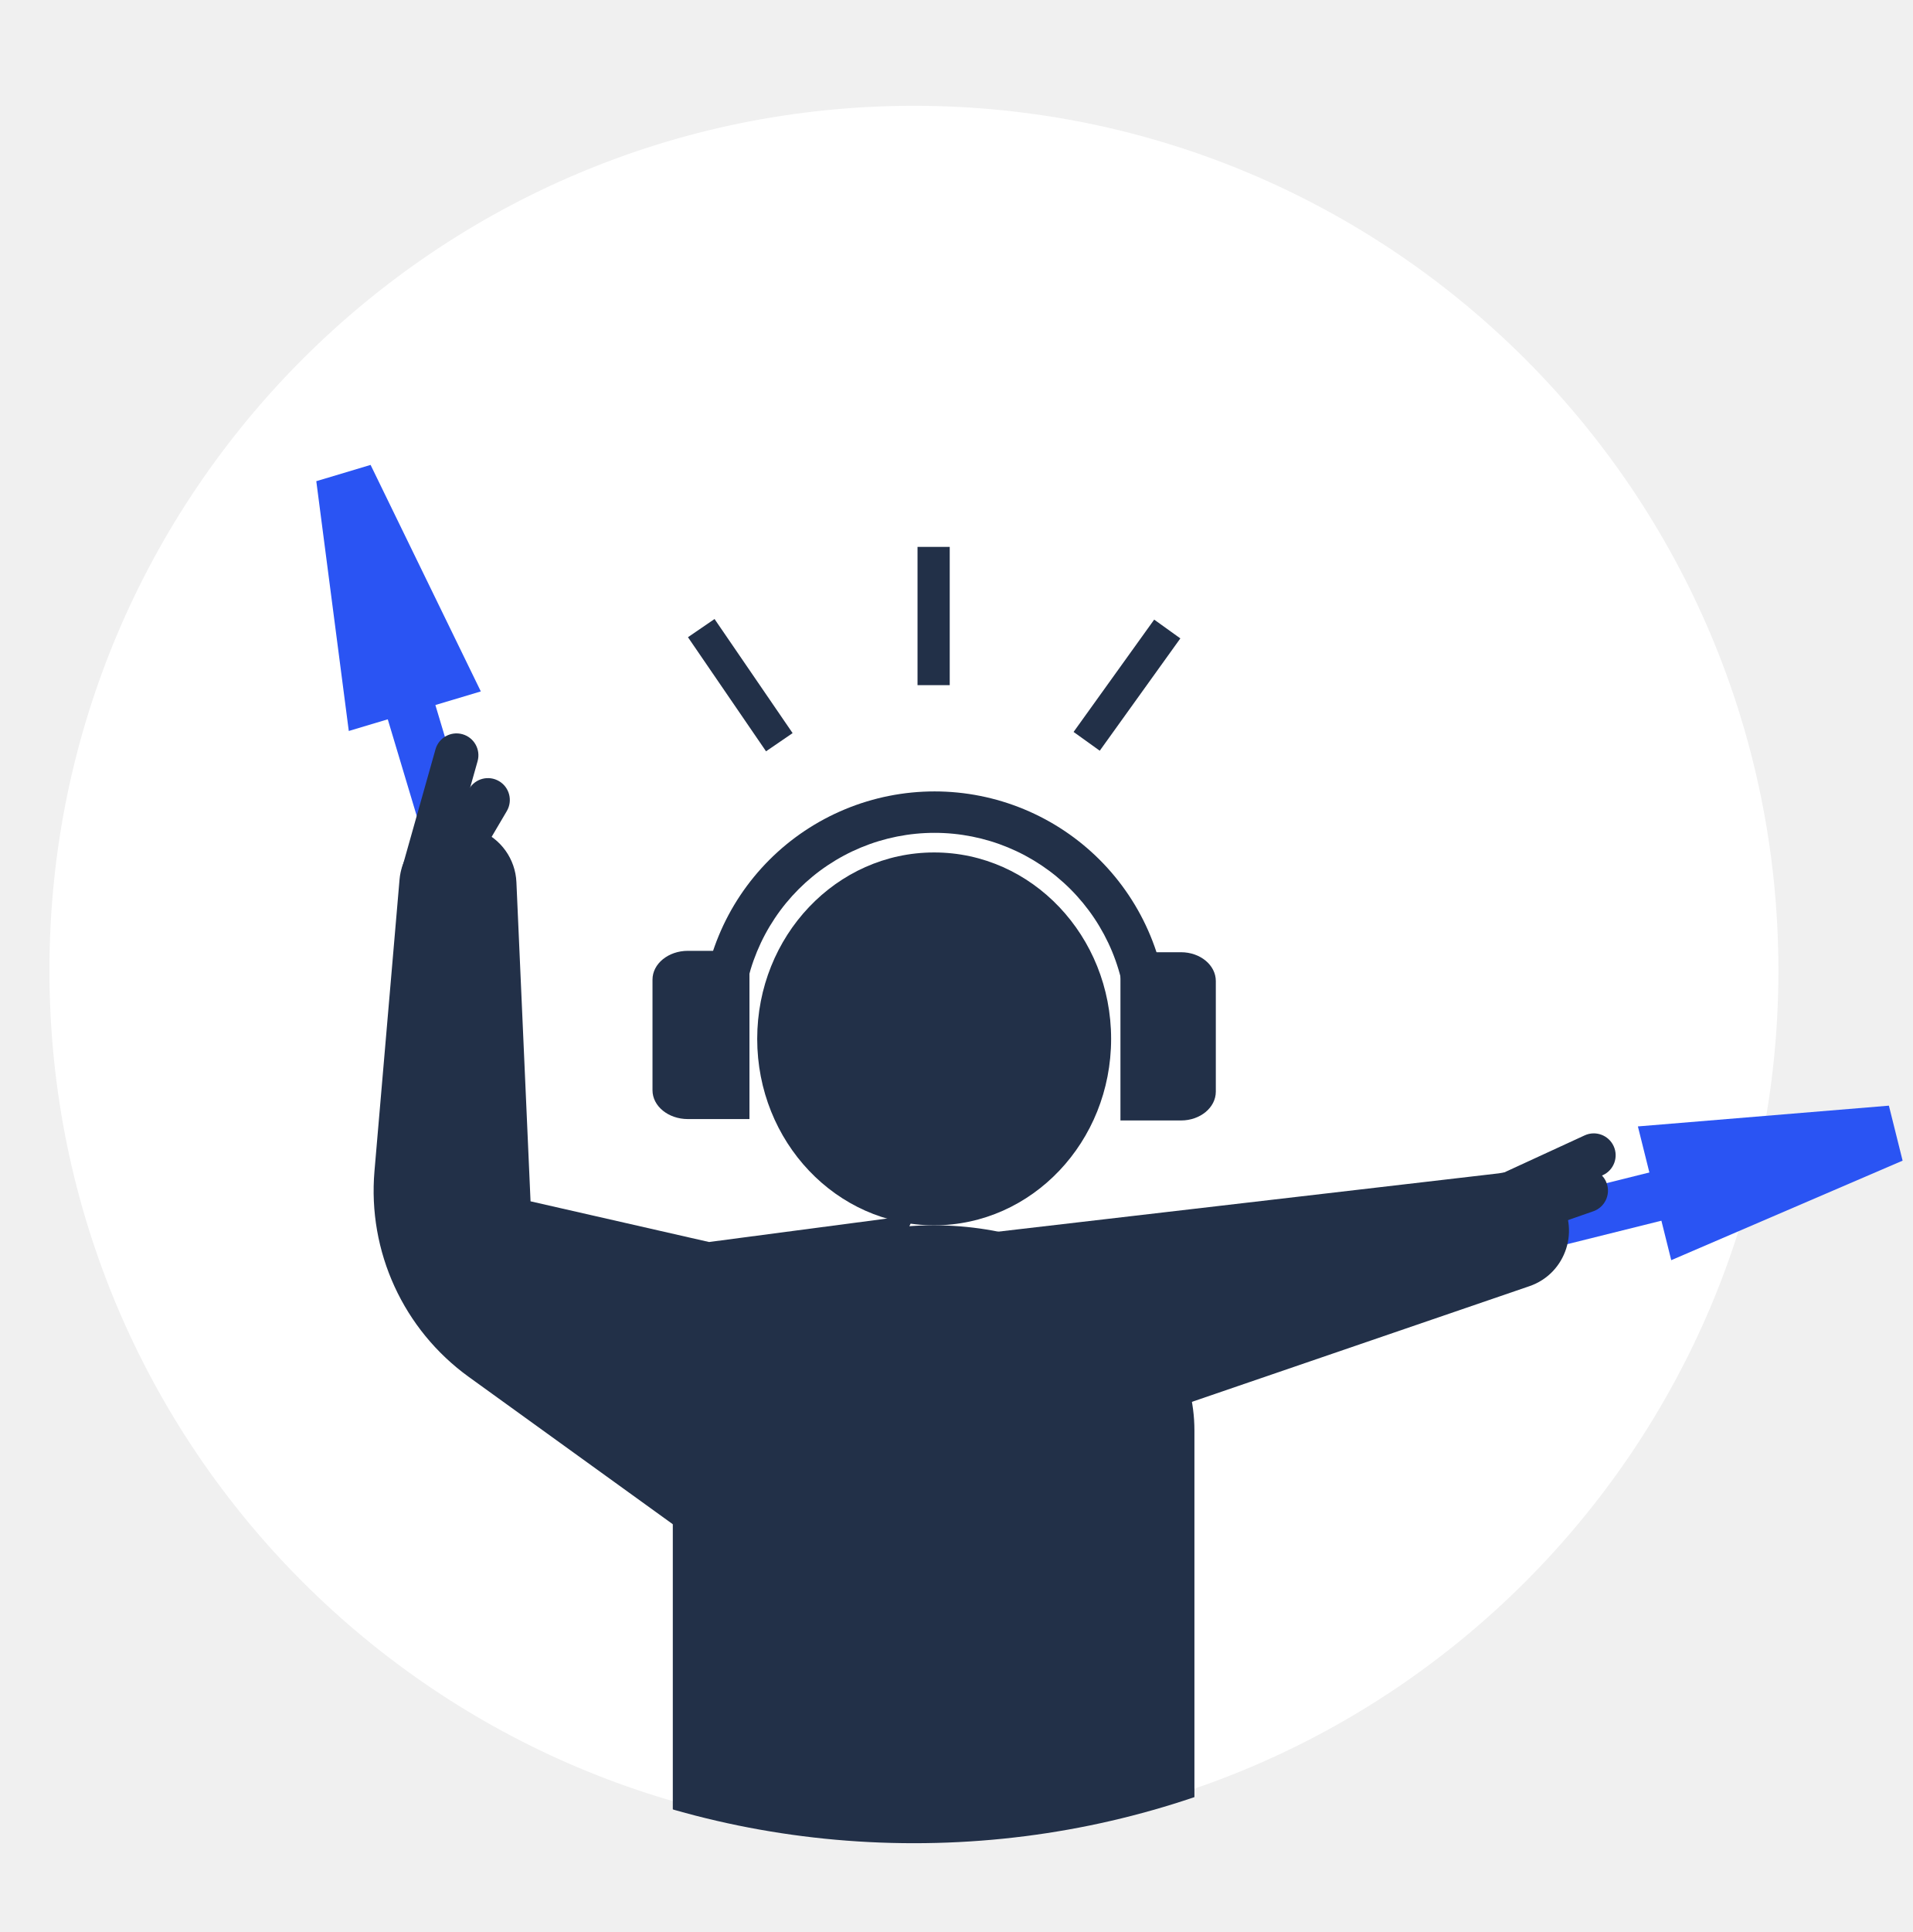
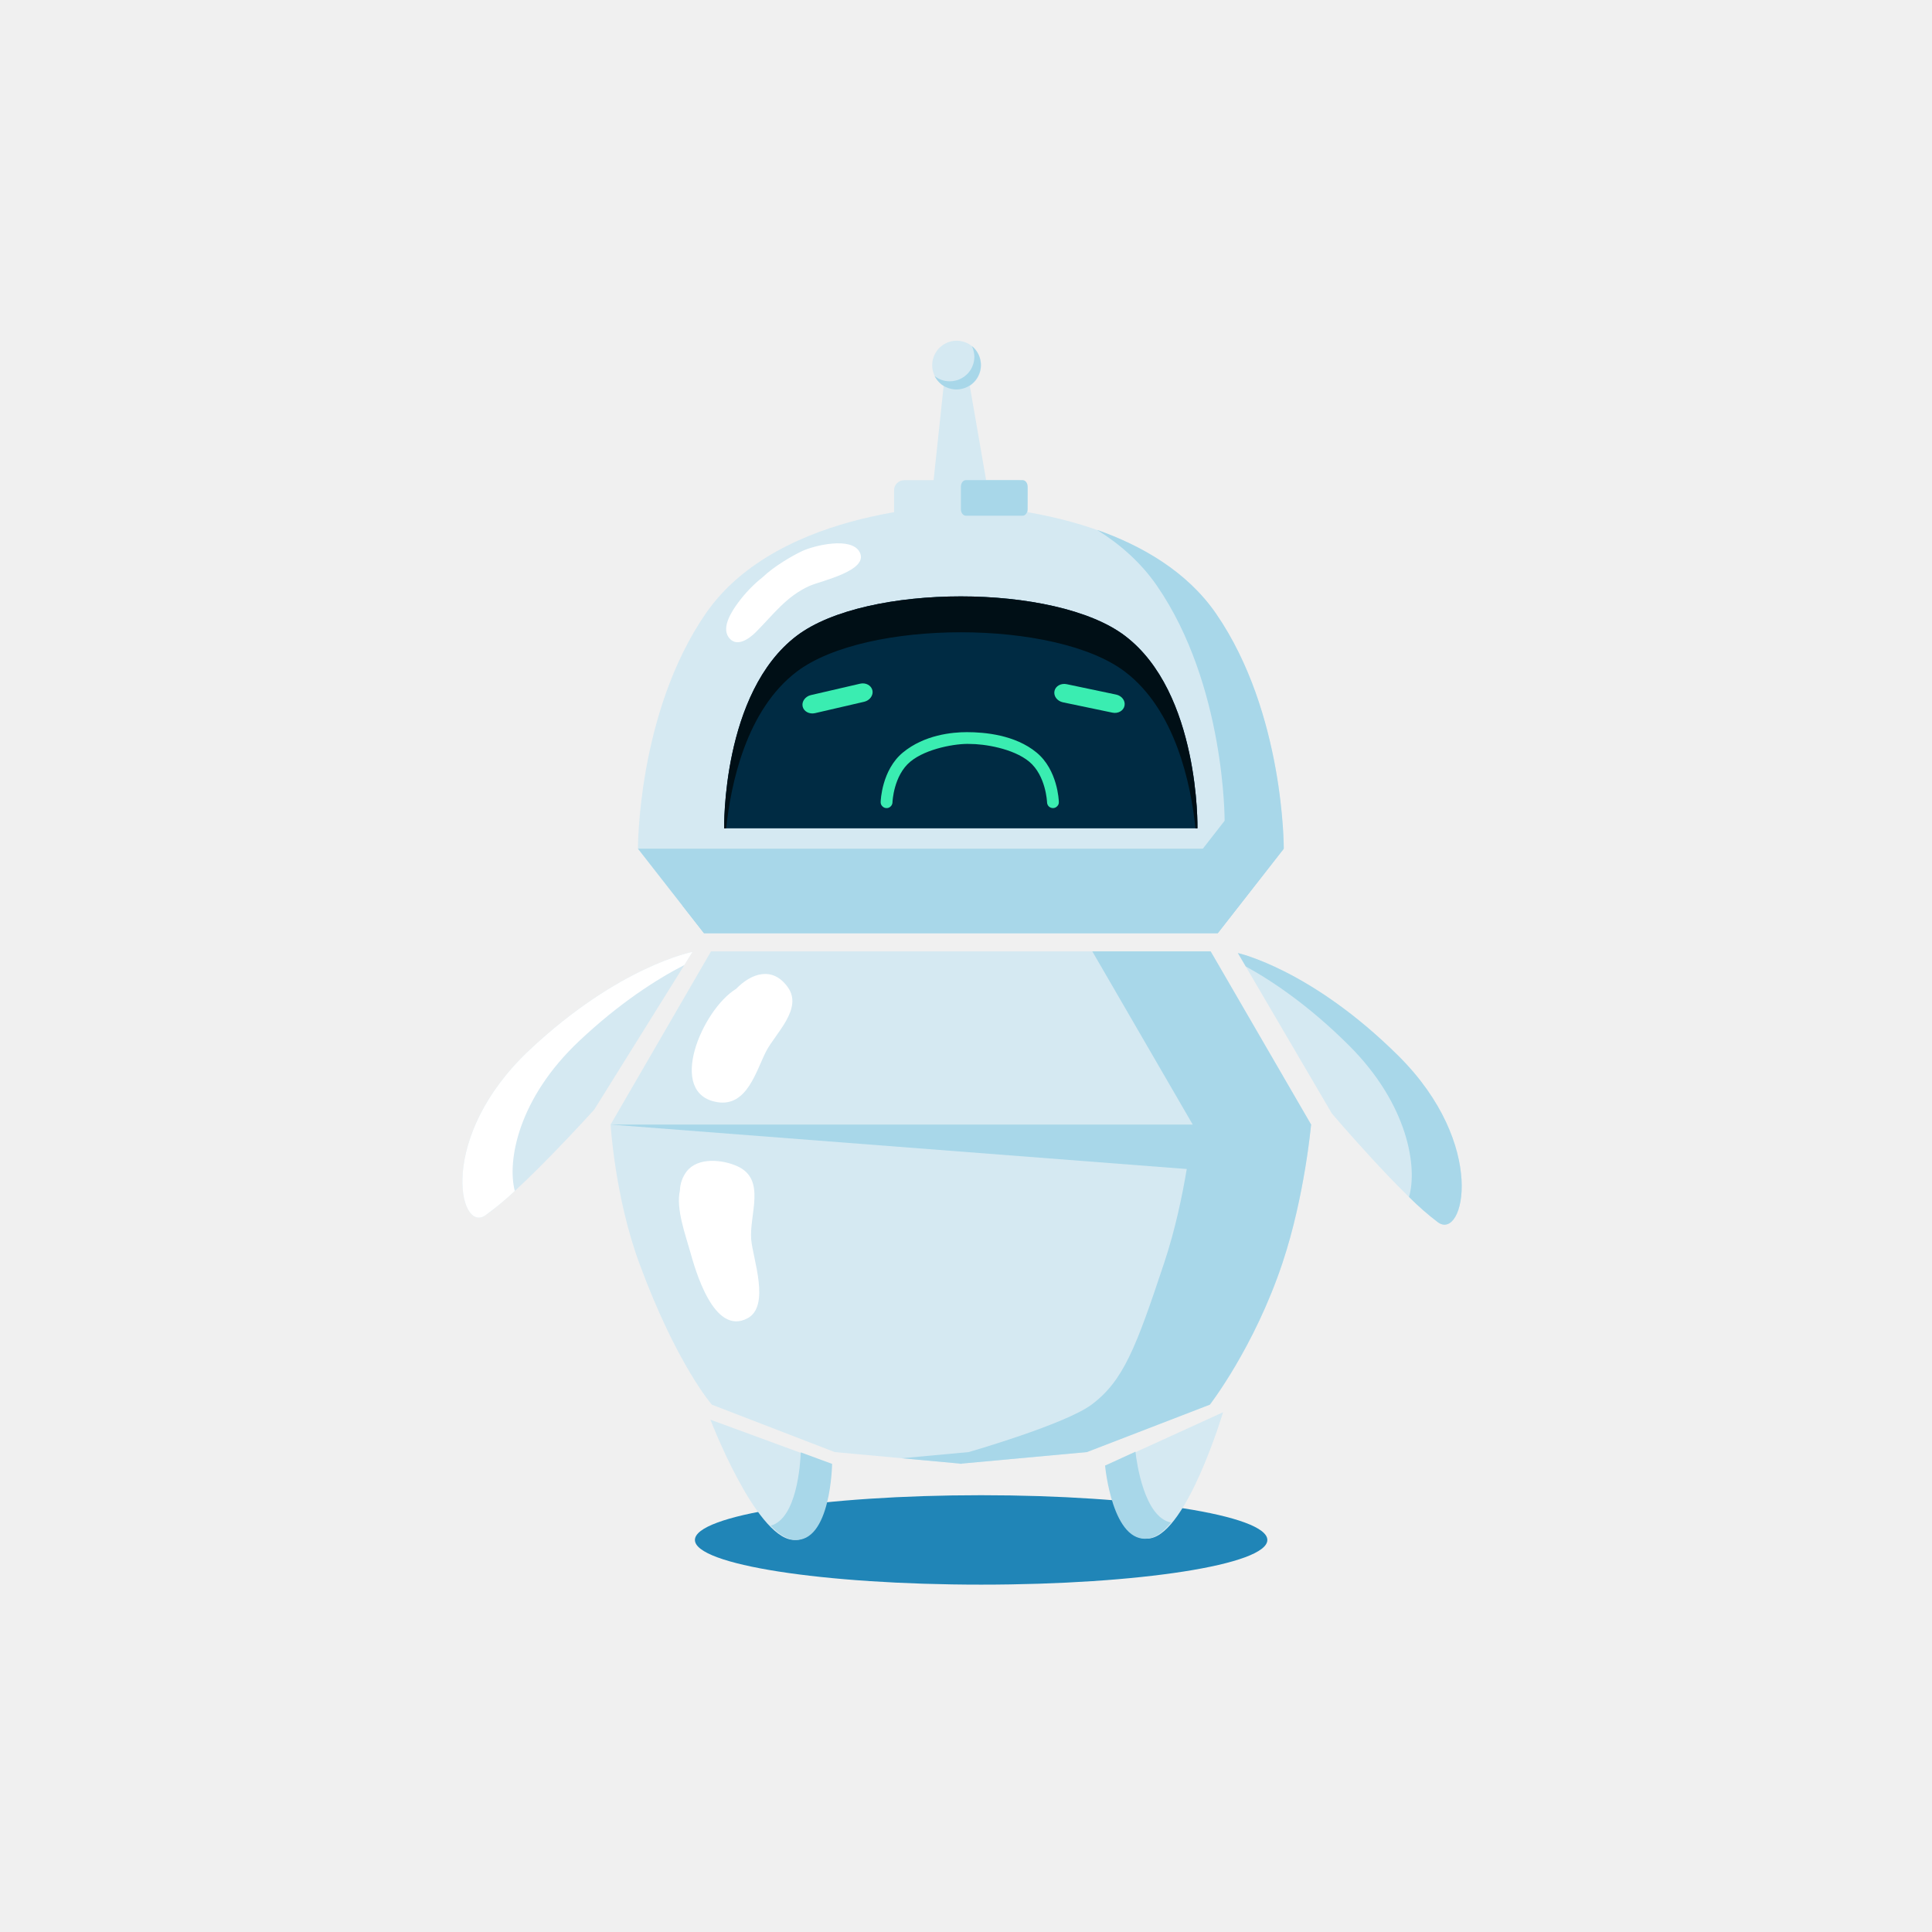
- <svg xmlns="http://www.w3.org/2000/svg" width="100" height="101" viewBox="0 0 100 101" fill="none">
-   <g clip-path="url(#clip0_835_756)">
-     <circle cx="47.789" cy="50.735" r="45.204" fill="white" />
-     <mask id="mask0_835_756" style="mask-type:alpha" maskUnits="userSpaceOnUse" x="2" y="5" width="92" height="92">
-       <circle cx="47.789" cy="50.735" r="45.623" fill="white" />
-     </mask>
-     <g mask="url(#mask0_835_756)">
-       <path d="M35.181 74.778C35.181 68.856 41.287 64.056 48.819 64.056C56.35 64.056 62.456 68.856 62.456 74.778V127.524H35.181V74.778Z" fill="#223048" />
-     </g>
-     <rect width="2.599" height="7.68" transform="matrix(-0.957893 0.287124 0.287124 0.957893 22.4265 35.7256)" fill="#2A54F3" />
-     <rect x="87.392" y="61.008" width="2.599" height="7.68" transform="rotate(76.0027 87.3923 61.0076)" fill="#2A54F3" />
-     <ellipse cx="48.847" cy="54.31" rx="9.253" ry="9.746" fill="#223048" />
-     <path d="M61.082 53.587C61.082 51.983 60.766 50.395 60.152 48.913C59.538 47.431 58.638 46.085 57.504 44.95C56.37 43.816 55.024 42.917 53.542 42.303C52.06 41.689 50.472 41.373 48.868 41.373C47.264 41.373 45.675 41.689 44.194 42.303C42.712 42.917 41.365 43.816 40.231 44.95C39.097 46.085 38.197 47.431 37.584 48.913C36.97 50.395 36.654 51.983 36.654 53.587H38.82C38.82 52.267 39.08 50.961 39.585 49.742C40.09 48.523 40.83 47.415 41.763 46.482C42.696 45.549 43.804 44.809 45.023 44.304C46.242 43.799 47.548 43.539 48.868 43.539C50.187 43.539 51.494 43.799 52.713 44.304C53.932 44.809 55.039 45.549 55.972 46.482C56.905 47.415 57.645 48.523 58.151 49.742C58.655 50.961 58.915 52.267 58.915 53.587H61.082Z" fill="#223048" />
-     <path d="M34.119 51.213C34.119 50.381 34.947 49.707 35.968 49.707H39.189V58.502H35.968C34.947 58.502 34.119 57.828 34.119 56.996V51.213Z" fill="#223048" />
-     <path d="M63.575 57.068C63.575 57.9 62.761 58.575 61.756 58.575L58.588 58.575L58.588 49.78L61.756 49.78C62.761 49.78 63.575 50.454 63.575 51.286L63.575 57.068Z" fill="#223048" />
-     <path d="M59.07 74.4L79.971 67.239C81.911 66.575 82.662 64.227 81.469 62.559C80.766 61.577 79.552 61.1 78.369 61.34L50.04 64.638L59.07 74.4Z" fill="#223048" />
-     <rect x="83.64" y="60.786" width="2.287" height="7.416" rx="1.143" transform="rotate(70.7737 83.6399 60.7864)" fill="#223048" />
-     <rect x="83.899" y="58.877" width="2.287" height="7.416" rx="1.143" transform="rotate(65.2692 83.8989 58.8765)" fill="#223048" />
-     <path d="M37.076 64.929L47.829 63.511L38.967 82.416L24.513 71.982C21.092 69.512 19.22 65.428 19.581 61.224L20.891 45.989C21.067 43.945 23.163 42.648 25.07 43.403C26.193 43.847 26.949 44.909 27.003 46.115L27.742 62.802L37.076 64.929Z" fill="#223048" />
-     <path d="M98.77 57.801L99.487 60.676L87.389 65.879L85.645 58.886L98.77 57.801Z" fill="#2A54F3" />
-     <path d="M19.378 24.304L16.539 25.155L18.238 38.214L25.142 36.145L19.378 24.304Z" fill="#2A54F3" />
-     <rect x="47.977" y="28.59" width="1.684" height="7.228" fill="#223048" />
-     <rect x="60.352" y="32.392" width="1.684" height="7.228" transform="rotate(35.6681 60.3521 32.3921)" fill="#223048" />
-     <rect width="1.684" height="7.228" transform="matrix(-0.825214 0.56482 0.56482 0.825214 37.363 32.3606)" fill="#223048" />
-     <rect x="23.082" y="38.073" width="2.287" height="8.649" rx="1.143" transform="rotate(15.7471 23.0818 38.073)" fill="#223048" />
-     <rect x="25.11" y="40.256" width="2.287" height="7.416" rx="1.143" transform="rotate(30.5042 25.1096 40.2563)" fill="#223048" />
-   </g>
+ <svg xmlns="http://www.w3.org/2000/svg" width="150" zoomAndPan="magnify" viewBox="0 0 112.5 112.5" height="150" preserveAspectRatio="xMidYMid meet" version="1.0">
  <defs>
-     <clipPath id="clip0_835_756">
-       <rect width="100" height="100" fill="white" transform="translate(0 0.306641)" />
+     <clipPath id="01cb940e60">
+       <path d="M 40 87 L 74 87 L 74 92.27 L 40 92.27 Z M 40 87 " clip-rule="nonzero" />
+     </clipPath>
+     <clipPath id="4969c68a06">
+       <path d="M 54 19.84 L 58 19.84 L 58 23 L 54 23 Z M 54 19.84 " clip-rule="nonzero" />
    </clipPath>
  </defs>
+   <g clip-path="url(#01cb940e60)">
+     <path fill="#2085b7" d="M 73.797 89.672 C 73.797 91.109 66.332 92.273 57.129 92.273 C 47.926 92.273 40.465 91.109 40.465 89.672 C 40.465 88.234 47.926 87.066 57.129 87.066 C 66.332 87.066 73.797 88.234 73.797 89.672 Z M 73.797 89.672 " fill-opacity="1" fill-rule="nonzero" />
+   </g>
+   <path fill="#d5e9f2" d="M 70.812 35.738 C 66.48 29.438 55.949 29.438 55.949 29.438 C 55.949 29.438 45.414 29.438 41.086 35.738 C 37.113 41.516 37.148 49.418 37.148 49.418 L 40.988 54.336 L 70.91 54.336 L 74.754 49.418 C 74.754 49.418 74.785 41.516 70.812 35.738 Z M 70.812 35.738 " fill-opacity="1" fill-rule="nonzero" />
+   <path fill="#a8d7e9" d="M 70.816 35.738 C 69.117 33.27 66.469 31.766 63.875 30.852 C 65.215 31.688 66.434 32.75 67.371 34.113 C 71.348 39.895 71.309 47.793 71.309 47.793 L 67.473 52.715 L 39.727 52.715 L 40.996 54.336 L 70.914 54.336 L 74.754 49.418 C 74.754 49.418 74.793 41.516 70.816 35.738 Z M 70.816 35.738 " fill-opacity="1" fill-rule="nonzero" />
+   <path fill="#002b43" d="M 65.496 37.016 C 61.461 33.965 50.438 33.965 46.402 37.016 C 42.02 40.328 42.168 48.234 42.168 48.234 L 69.727 48.234 C 69.727 48.234 69.879 40.328 65.496 37.016 Z M 65.496 37.016 " fill-opacity="1" fill-rule="nonzero" />
+   <path fill="#000f16" d="M 42.285 48.234 C 42.555 45.656 43.449 41.34 46.402 39.105 C 50.438 36.055 61.461 36.055 65.496 39.105 C 68.449 41.34 69.344 45.652 69.613 48.234 L 69.727 48.234 C 69.727 48.234 69.879 40.328 65.496 37.016 C 61.461 33.965 50.438 33.965 46.402 37.016 C 42.02 40.328 42.168 48.234 42.168 48.234 Z M 42.285 48.234 " fill-opacity="1" fill-rule="nonzero" />
+   <path fill="#d5e9f2" d="M 52.652 27.961 L 59.246 27.961 C 59.41 27.961 59.551 28.02 59.664 28.133 C 59.781 28.25 59.836 28.387 59.836 28.551 L 59.836 30.621 C 59.836 30.781 59.781 30.922 59.664 31.035 C 59.551 31.152 59.41 31.211 59.246 31.211 L 52.652 31.211 C 52.488 31.211 52.348 31.152 52.234 31.035 C 52.117 30.922 52.062 30.781 52.062 30.621 L 52.062 28.551 C 52.062 28.387 52.117 28.25 52.234 28.133 C 52.348 28.02 52.488 27.961 52.652 27.961 Z M 52.652 27.961 " fill-opacity="1" fill-rule="nonzero" />
+   <path fill="#d5e9f2" d="M 54.195 29.535 L 55.078 21.27 L 56.262 21.27 L 57.703 29.586 Z M 54.195 29.535 " fill-opacity="1" fill-rule="nonzero" />
+   <g clip-path="url(#4969c68a06)">
+     <path fill="#d5e9f2" d="M 57.129 21.266 C 57.129 21.453 57.094 21.637 57.02 21.809 C 56.949 21.984 56.848 22.137 56.711 22.273 C 56.578 22.406 56.426 22.508 56.25 22.582 C 56.078 22.652 55.895 22.688 55.707 22.688 C 55.516 22.688 55.336 22.652 55.16 22.582 C 54.988 22.508 54.832 22.406 54.699 22.273 C 54.566 22.137 54.465 21.984 54.391 21.809 C 54.32 21.637 54.281 21.453 54.281 21.266 C 54.281 21.078 54.32 20.895 54.391 20.719 C 54.465 20.547 54.566 20.391 54.699 20.258 C 54.832 20.125 54.988 20.023 55.16 19.949 C 55.336 19.879 55.516 19.84 55.707 19.84 C 55.895 19.84 56.078 19.879 56.25 19.949 C 56.426 20.023 56.578 20.125 56.711 20.258 C 56.848 20.391 56.949 20.547 57.02 20.719 C 57.094 20.895 57.129 21.078 57.129 21.266 Z M 57.129 21.266 " fill-opacity="1" fill-rule="nonzero" />
+   </g>
+   <path fill="#a8d7e9" d="M 56.594 20.152 C 56.645 20.262 56.684 20.375 56.707 20.496 C 56.73 20.613 56.742 20.734 56.734 20.855 C 56.727 20.973 56.707 21.094 56.668 21.207 C 56.633 21.324 56.582 21.43 56.52 21.535 C 56.453 21.637 56.379 21.73 56.289 21.812 C 56.203 21.895 56.105 21.965 56 22.023 C 55.895 22.082 55.781 22.129 55.664 22.156 C 55.547 22.188 55.43 22.203 55.309 22.203 C 54.977 22.203 54.68 22.102 54.418 21.891 C 54.516 22.082 54.648 22.246 54.816 22.379 C 54.984 22.512 55.176 22.598 55.387 22.645 C 55.594 22.691 55.805 22.691 56.016 22.641 C 56.223 22.594 56.414 22.5 56.582 22.367 C 56.75 22.234 56.879 22.07 56.973 21.875 C 57.066 21.684 57.113 21.48 57.117 21.266 C 57.117 21.051 57.07 20.844 56.98 20.648 C 56.891 20.457 56.762 20.289 56.594 20.152 Z M 56.594 20.152 " fill-opacity="1" fill-rule="nonzero" />
+   <path fill="#a8d7e9" d="M 40.988 54.336 L 70.91 54.336 L 74.75 49.418 L 37.148 49.418 Z M 40.988 54.336 " fill-opacity="1" fill-rule="nonzero" />
+   <path fill="#a8d7e9" d="M 59.836 29.652 C 59.836 29.859 59.703 30.031 59.543 30.031 L 56.246 30.031 C 56.082 30.031 55.953 29.863 55.953 29.652 L 55.953 28.336 C 55.953 28.129 56.082 27.957 56.246 27.957 L 59.543 27.957 C 59.707 27.957 59.84 28.125 59.84 28.336 Z M 59.836 29.652 " fill-opacity="1" fill-rule="nonzero" />
+   <path fill="#ffffff" d="M 50.059 32.152 C 49.586 31.234 47.41 31.758 46.699 32.094 C 46.121 32.367 45.074 32.973 44.406 33.613 C 43.867 34.039 43.398 34.531 42.988 35.082 C 42.648 35.543 42.004 36.488 42.418 37.094 C 42.875 37.758 43.645 37.18 44.023 36.797 C 45.02 35.801 45.781 34.73 47.129 34.121 C 47.789 33.824 50.625 33.234 50.059 32.152 Z M 50.059 32.152 " fill-opacity="1" fill-rule="nonzero" />
+   <path fill="#d5e9f2" d="M 76.344 65.484 L 70.496 55.398 L 41.402 55.398 L 35.555 65.484 C 35.555 65.484 35.805 69.688 37.215 73.527 C 39.383 79.43 41.449 81.793 41.449 81.793 L 48.605 84.555 L 55.883 85.223 L 55.883 85.238 C 55.883 85.238 55.934 85.23 55.949 85.23 C 55.965 85.23 56.016 85.238 56.016 85.238 L 56.016 85.223 L 63.289 84.555 L 70.449 81.793 C 70.449 81.793 73.047 78.445 74.684 73.523 C 75.977 69.645 76.344 65.484 76.344 65.484 Z M 76.344 65.484 " fill-opacity="1" fill-rule="nonzero" />
+   <path fill="#a8d7e9" d="M 70.496 55.398 L 63.605 55.398 L 69.453 65.484 C 69.453 65.484 69.086 69.645 67.793 73.527 C 66.156 78.449 65.422 80.406 63.559 81.793 C 62.02 82.941 56.402 84.555 56.402 84.555 L 52.504 84.914 L 55.883 85.223 L 55.883 85.238 C 55.883 85.238 55.934 85.23 55.949 85.23 C 55.965 85.23 56.016 85.238 56.016 85.238 L 56.016 85.223 L 63.289 84.555 L 70.449 81.793 C 70.449 81.793 73.047 78.445 74.684 73.523 C 75.977 69.641 76.344 65.48 76.344 65.48 Z M 70.496 55.398 " fill-opacity="1" fill-rule="nonzero" />
+   <path fill="#a8d7e9" d="M 35.555 65.484 L 76.344 65.484 L 74.754 68.508 Z M 35.555 65.484 " fill-opacity="1" fill-rule="nonzero" />
+   <path fill="#ffffff" d="M 43.742 72.172 C 43.625 70.711 44.625 68.691 42.953 67.918 C 42.102 67.523 40.645 67.359 39.984 68.211 C 39.734 68.543 39.605 68.918 39.59 69.332 C 39.352 70.375 39.914 71.902 40.176 72.84 C 40.484 73.941 41.559 77.816 43.531 76.762 C 44.875 76.039 43.828 73.258 43.742 72.172 Z M 43.742 72.172 " fill-opacity="1" fill-rule="nonzero" />
+   <path fill="#ffffff" d="M 45.887 57.504 C 45 56.238 43.75 56.664 42.863 57.582 C 40.887 58.785 38.781 63.699 41.777 64.18 C 43.5 64.457 44.027 62.359 44.609 61.223 C 45.145 60.184 46.758 58.746 45.887 57.504 Z M 45.887 57.504 " fill-opacity="1" fill-rule="nonzero" />
+   <path fill="#d5e9f2" d="M 77.555 64.84 C 77.555 64.84 81.73 69.742 83.734 71.176 C 85.25 72.266 86.641 66.664 81.434 61.488 C 76.344 56.43 72.082 55.496 72.082 55.496 Z M 77.555 64.84 " fill-opacity="1" fill-rule="nonzero" />
+   <path fill="#a8d7e9" d="M 81.434 61.488 C 76.344 56.43 72.082 55.496 72.082 55.496 L 72.539 56.273 C 74.172 57.172 76.266 58.605 78.527 60.852 C 82.023 64.328 82.543 67.996 82.047 69.699 C 82.574 70.23 83.137 70.723 83.734 71.176 C 85.246 72.266 86.641 66.664 81.434 61.488 Z M 81.434 61.488 " fill-opacity="1" fill-rule="nonzero" />
+   <path fill="#d5e9f2" d="M 34.602 64.613 C 34.602 64.613 30.289 69.395 28.254 70.777 C 26.707 71.82 25.469 66.188 30.816 61.156 C 36.043 56.238 40.328 55.426 40.328 55.426 Z M 34.602 64.613 " fill-opacity="1" fill-rule="nonzero" />
+   <path fill="#ffffff" d="M 30.816 61.156 C 36.043 56.238 40.328 55.426 40.328 55.426 L 39.852 56.191 C 38.195 57.043 36.062 58.418 33.742 60.602 C 30.148 63.977 29.527 67.629 29.977 69.348 C 29.434 69.863 28.859 70.34 28.254 70.777 C 26.707 71.824 25.469 66.188 30.816 61.156 Z M 30.816 61.156 " fill-opacity="1" fill-rule="nonzero" />
+   <path fill="#d5e9f2" d="M 41.367 82.668 C 41.367 82.668 43.965 89.441 46.141 89.664 C 48.316 89.887 48.379 85.242 48.379 85.242 Z M 41.367 82.668 " fill-opacity="1" fill-rule="nonzero" />
+   <path fill="#a8d7e9" d="M 46.629 84.57 C 46.605 85.227 46.402 88.434 44.875 88.84 C 45.32 89.309 45.777 89.617 46.215 89.664 C 48.391 89.883 48.453 85.242 48.453 85.242 Z M 46.629 84.57 " fill-opacity="1" fill-rule="nonzero" />
+   <path fill="#d5e9f2" d="M 71.219 82.234 C 71.219 82.234 69.145 89.188 66.992 89.574 C 64.84 89.961 64.422 85.336 64.422 85.336 Z M 71.219 82.234 " fill-opacity="1" fill-rule="nonzero" />
+   <path fill="#a8d7e9" d="M 66.117 84.531 C 66.191 85.188 66.637 88.367 68.195 88.656 C 67.781 89.156 67.352 89.5 66.918 89.578 C 64.766 89.965 64.348 85.34 64.348 85.34 Z M 66.117 84.531 " fill-opacity="1" fill-rule="nonzero" />
+   <path fill="#3aedb1" d="M 61.32 47.055 C 61.227 47.055 61.145 47.023 61.074 46.961 C 61.008 46.895 60.973 46.812 60.969 46.719 C 60.969 46.699 60.906 45.16 59.926 44.348 C 58.988 43.574 57.293 43.316 56.469 43.32 C 55.699 43.285 53.949 43.574 53.012 44.348 C 52.031 45.156 51.969 46.695 51.969 46.719 C 51.965 46.816 51.93 46.895 51.859 46.961 C 51.793 47.027 51.711 47.059 51.613 47.055 C 51.52 47.051 51.441 47.016 51.375 46.945 C 51.309 46.879 51.277 46.793 51.281 46.699 C 51.281 46.625 51.348 44.832 52.574 43.82 C 53.824 42.789 55.438 42.633 56.301 42.633 C 57.336 42.633 59.109 42.789 60.359 43.82 C 61.59 44.832 61.656 46.625 61.656 46.699 C 61.66 46.797 61.629 46.879 61.562 46.945 C 61.496 47.016 61.418 47.051 61.32 47.055 Z M 61.32 47.055 " fill-opacity="1" fill-rule="nonzero" />
+   <path fill="#3aedb1" d="M 50.801 40.195 C 50.867 40.48 50.652 40.785 50.324 40.863 L 47.457 41.527 C 47.129 41.602 46.805 41.43 46.738 41.141 C 46.672 40.855 46.887 40.555 47.211 40.477 L 50.082 39.812 C 50.41 39.734 50.73 39.906 50.801 40.195 Z M 50.801 40.195 " fill-opacity="1" fill-rule="nonzero" />
+   <path fill="#3aedb1" d="M 65.48 41.098 C 65.422 41.387 65.102 41.57 64.77 41.496 L 61.891 40.895 C 61.559 40.824 61.34 40.531 61.402 40.238 C 61.461 39.949 61.781 39.77 62.113 39.84 L 64.992 40.445 C 65.324 40.516 65.543 40.805 65.48 41.098 Z M 65.48 41.098 " fill-opacity="1" fill-rule="nonzero" />
</svg>
